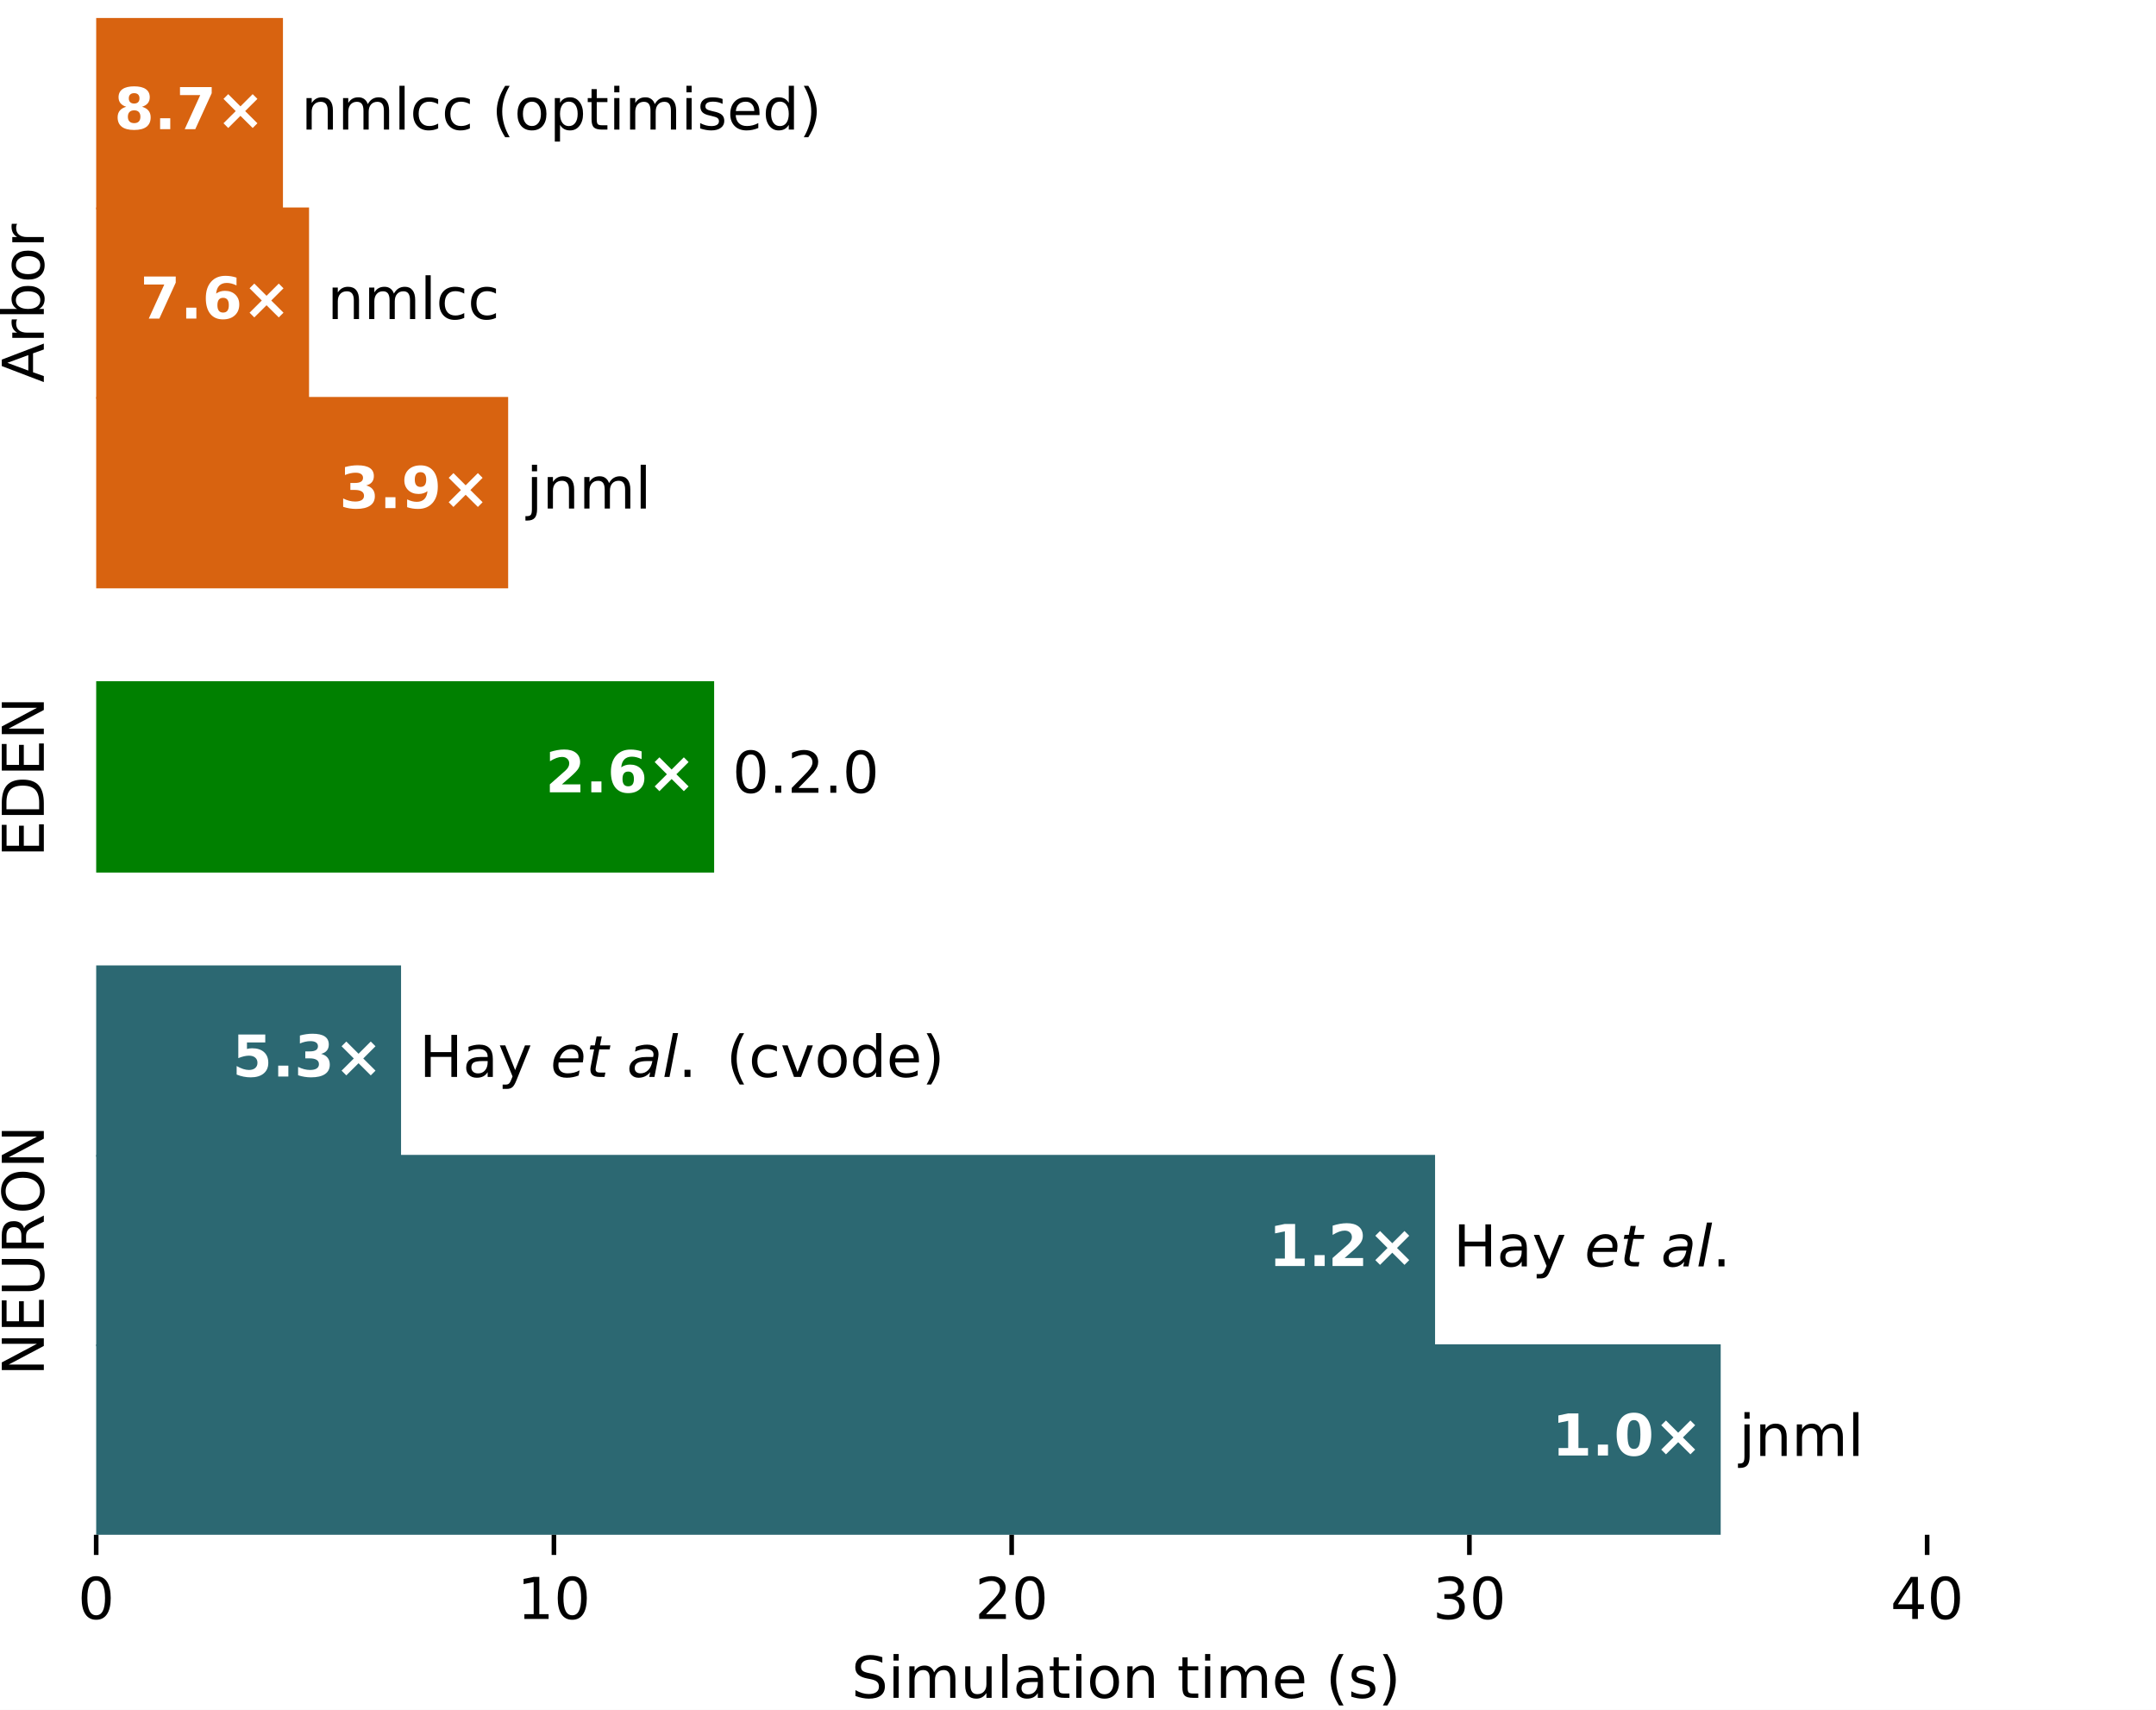
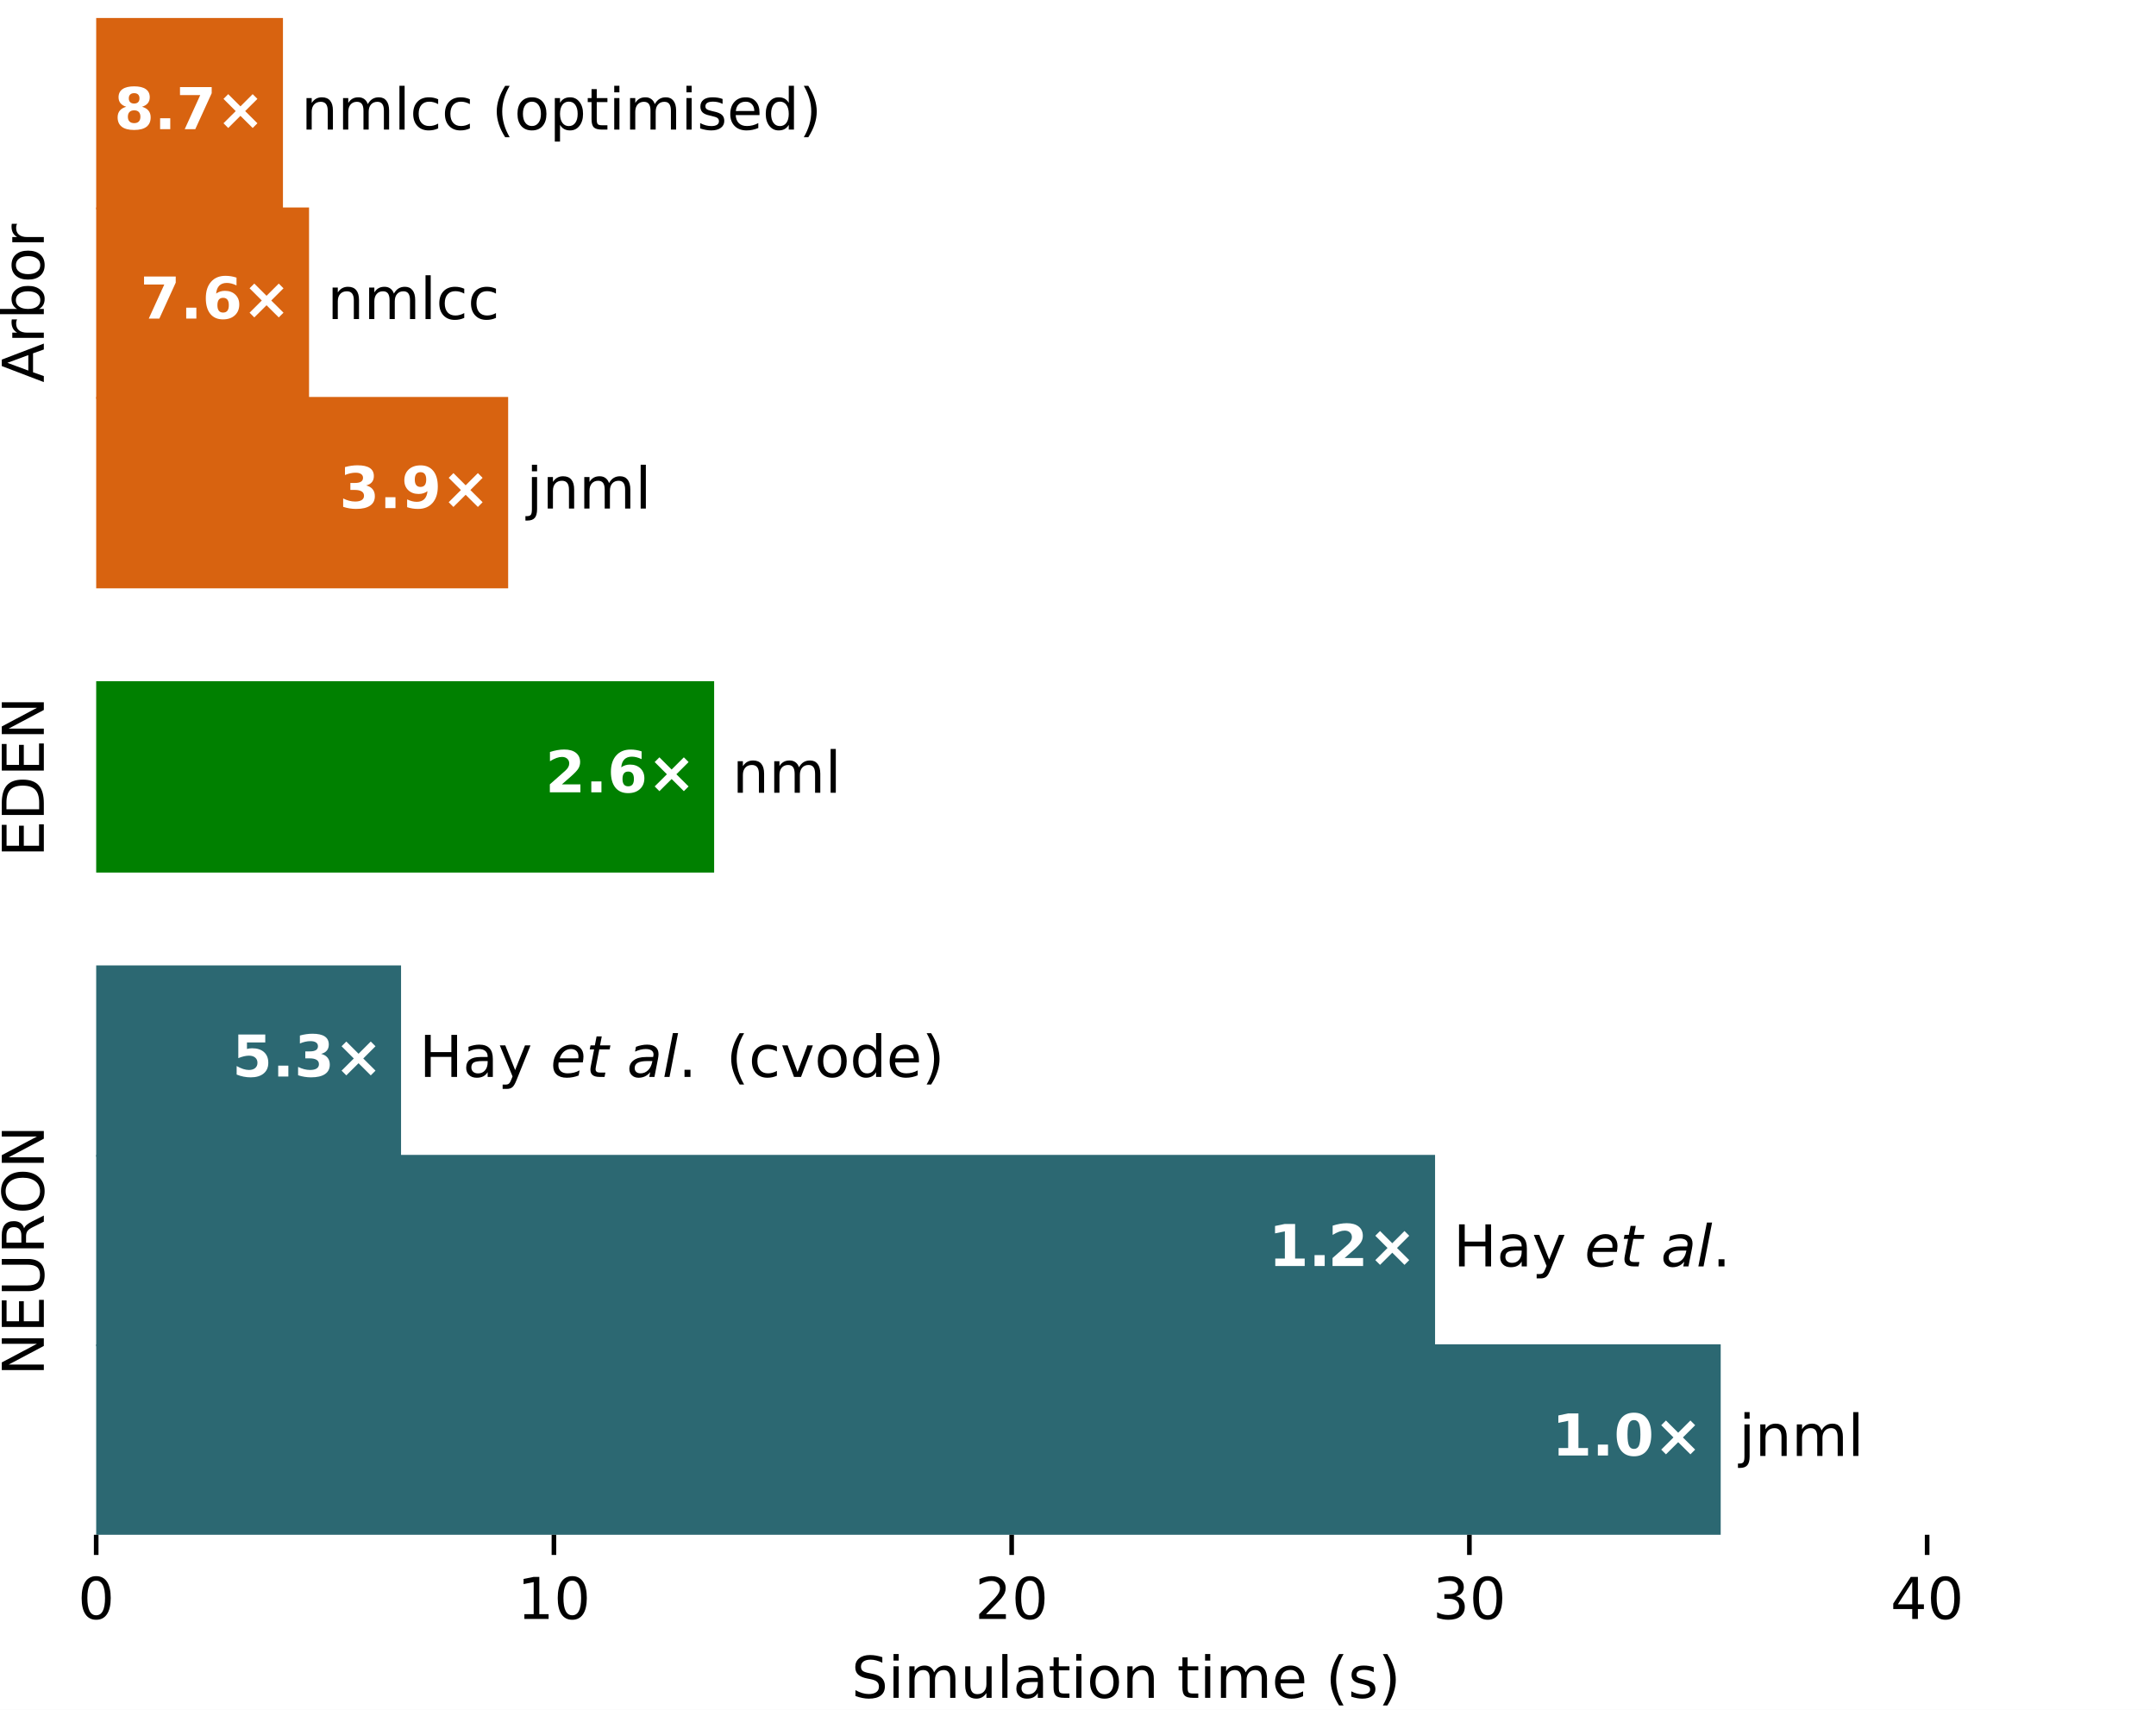
<svg xmlns="http://www.w3.org/2000/svg" xmlns:xlink="http://www.w3.org/1999/xlink" width="373.798pt" height="296.468pt" viewBox="0 0 373.798 296.468" version="1.1">
  <defs>
    <style type="text/css">*{stroke-linejoin: round; stroke-linecap: butt}</style>
  </defs>
  <g id="figure_1">
    <g id="patch_1">
      <path d="M 0 296.468  L 373.798 296.468  L 373.798 0  L 0 0  z " style="fill: #ffffff" />
    </g>
    <g id="axes_1">
      <g id="patch_2">
        <path d="M 16.678 266.112  L 373.798 266.112  L 373.798 -0  L 16.678 -0  z " style="fill: #ffffff" />
      </g>
      <g id="patch_3">
-         <path d="M 16.678 36.303  L 49.057 36.303  L 49.057 3.121  L 16.678 3.121  z " clip-path="url(#pd1fdb26f98)" style="fill: #d86310" />
+         <path d="M 16.678 36.303  L 49.057 36.303  L 49.057 3.121  L 16.678 3.121  z " clip-path="url(#pe97e8a6df0)" style="fill: #d86310" />
      </g>
      <g id="patch_4">
-         <path d="M 16.678 69.156  L 53.581 69.156  L 53.581 35.974  L 16.678 35.974  z " clip-path="url(#pd1fdb26f98)" style="fill: #d86310" />
+         <path d="M 16.678 69.156  L 53.581 69.156  L 53.581 35.974  L 16.678 35.974  z " clip-path="url(#pe97e8a6df0)" style="fill: #d86310" />
      </g>
      <g id="patch_5">
-         <path d="M 16.678 102.01  L 88.102 102.01  L 88.102 68.828  L 16.678 68.828  z " clip-path="url(#pd1fdb26f98)" style="fill: #d86310" />
+         <path d="M 16.678 102.01  L 88.102 102.01  L 88.102 68.828  L 16.678 68.828  z " clip-path="url(#pe97e8a6df0)" style="fill: #d86310" />
      </g>
      <g id="patch_6">
-         <path d="M 16.678 151.29  L 123.814 151.29  L 123.814 118.108  L 16.678 118.108  z " clip-path="url(#pd1fdb26f98)" style="fill: #008000" />
+         <path d="M 16.678 151.29  L 123.814 151.29  L 123.814 118.108  L 16.678 118.108  z " clip-path="url(#pe97e8a6df0)" style="fill: #008000" />
      </g>
      <g id="patch_7">
-         <path d="M 16.678 200.57  L 69.532 200.57  L 69.532 167.388  L 16.678 167.388  z " clip-path="url(#pd1fdb26f98)" style="fill: #2c6872" />
+         <path d="M 16.678 200.57  L 69.532 200.57  L 69.532 167.388  L 16.678 167.388  z " clip-path="url(#pe97e8a6df0)" style="fill: #2c6872" />
      </g>
      <g id="patch_8">
-         <path d="M 16.678 233.423  L 248.806 233.423  L 248.806 200.241  L 16.678 200.241  z " clip-path="url(#pd1fdb26f98)" style="fill: #2c6872" />
+         <path d="M 16.678 233.423  L 248.806 233.423  L 248.806 200.241  L 16.678 200.241  z " clip-path="url(#pe97e8a6df0)" style="fill: #2c6872" />
      </g>
      <g id="patch_9">
-         <path d="M 16.678 266.276  L 298.327 266.276  L 298.327 233.094  L 16.678 233.094  z " clip-path="url(#pd1fdb26f98)" style="fill: #2c6872" />
+         <path d="M 16.678 266.276  L 298.327 266.276  L 298.327 233.094  L 16.678 233.094  z " clip-path="url(#pe97e8a6df0)" style="fill: #2c6872" />
      </g>
      <g id="matplotlib.axis_1">
        <g id="xtick_1">
          <g id="line2d_1">
            <defs>
-               <path id="mf713aee9e2" d="M 0 0  L 0 3.5  " style="stroke: #000000; stroke-width: 0.8" />
+               <path id="m95b0abed7a" d="M 0 0  L 0 3.5  " style="stroke: #000000; stroke-width: 0.8" />
            </defs>
            <g>
-               <use xlink:href="#mf713aee9e2" x="16.678" y="266.112" style="stroke: #000000; stroke-width: 0.8" />
+               <use xlink:href="#m95b0abed7a" x="16.678" y="266.112" style="stroke: #000000; stroke-width: 0.8" />
            </g>
          </g>
          <g id="text_1">
            <g transform="translate(13.49687 280.7104) scale(0.1 -0.1)">
              <defs>
                <path id="DejaVuSans-30" d="M 2034 4250  Q 1547 4250 1301 3770  Q 1056 3291 1056 2328  Q 1056 1369 1301 889  Q 1547 409 2034 409  Q 2525 409 2770 889  Q 3016 1369 3016 2328  Q 3016 3291 2770 3770  Q 2525 4250 2034 4250  z M 2034 4750  Q 2819 4750 3233 4129  Q 3647 3509 3647 2328  Q 3647 1150 3233 529  Q 2819 -91 2034 -91  Q 1250 -91 836 529  Q 422 1150 422 2328  Q 422 3509 836 4129  Q 1250 4750 2034 4750  z " transform="scale(0.015625)" />
              </defs>
              <use xlink:href="#DejaVuSans-30" />
            </g>
          </g>
        </g>
        <g id="xtick_2">
          <g id="line2d_2">
            <g>
-               <use xlink:href="#mf713aee9e2" x="96.038" y="266.112" style="stroke: #000000; stroke-width: 0.8" />
+               <use xlink:href="#m95b0abed7a" x="96.038" y="266.112" style="stroke: #000000; stroke-width: 0.8" />
            </g>
          </g>
          <g id="text_2">
            <g transform="translate(89.67562 280.7104) scale(0.1 -0.1)">
              <defs>
                <path id="DejaVuSans-31" d="M 794 531  L 1825 531  L 1825 4091  L 703 3866  L 703 4441  L 1819 4666  L 2450 4666  L 2450 531  L 3481 531  L 3481 0  L 794 0  L 794 531  z " transform="scale(0.015625)" />
              </defs>
              <use xlink:href="#DejaVuSans-31" />
              <use xlink:href="#DejaVuSans-30" x="63.623" />
            </g>
          </g>
        </g>
        <g id="xtick_3">
          <g id="line2d_3">
            <g>
-               <use xlink:href="#mf713aee9e2" x="175.398" y="266.112" style="stroke: #000000; stroke-width: 0.8" />
+               <use xlink:href="#m95b0abed7a" x="175.398" y="266.112" style="stroke: #000000; stroke-width: 0.8" />
            </g>
          </g>
          <g id="text_3">
            <g transform="translate(169.0356 280.7104) scale(0.1 -0.1)">
              <defs>
                <path id="DejaVuSans-32" d="M 1228 531  L 3431 531  L 3431 0  L 469 0  L 469 531  Q 828 903 1448 1529  Q 2069 2156 2228 2338  Q 2531 2678 2651 2914  Q 2772 3150 2772 3378  Q 2772 3750 2511 3984  Q 2250 4219 1831 4219  Q 1534 4219 1204 4116  Q 875 4013 500 3803  L 500 4441  Q 881 4594 1212 4672  Q 1544 4750 1819 4750  Q 2544 4750 2975 4387  Q 3406 4025 3406 3419  Q 3406 3131 3298 2873  Q 3191 2616 2906 2266  Q 2828 2175 2409 1742  Q 1991 1309 1228 531  z " transform="scale(0.015625)" />
              </defs>
              <use xlink:href="#DejaVuSans-32" />
              <use xlink:href="#DejaVuSans-30" x="63.623" />
            </g>
          </g>
        </g>
        <g id="xtick_4">
          <g id="line2d_4">
            <g>
-               <use xlink:href="#mf713aee9e2" x="254.758" y="266.112" style="stroke: #000000; stroke-width: 0.8" />
+               <use xlink:href="#m95b0abed7a" x="254.758" y="266.112" style="stroke: #000000; stroke-width: 0.8" />
            </g>
          </g>
          <g id="text_4">
            <g transform="translate(248.3956 280.7104) scale(0.1 -0.1)">
              <defs>
                <path id="DejaVuSans-33" d="M 2597 2516  Q 3050 2419 3304 2112  Q 3559 1806 3559 1356  Q 3559 666 3084 287  Q 2609 -91 1734 -91  Q 1441 -91 1130 -33  Q 819 25 488 141  L 488 750  Q 750 597 1062 519  Q 1375 441 1716 441  Q 2309 441 2620 675  Q 2931 909 2931 1356  Q 2931 1769 2642 2001  Q 2353 2234 1838 2234  L 1294 2234  L 1294 2753  L 1863 2753  Q 2328 2753 2575 2939  Q 2822 3125 2822 3475  Q 2822 3834 2567 4026  Q 2313 4219 1838 4219  Q 1578 4219 1281 4162  Q 984 4106 628 3988  L 628 4550  Q 988 4650 1302 4700  Q 1616 4750 1894 4750  Q 2613 4750 3031 4423  Q 3450 4097 3450 3541  Q 3450 3153 3228 2886  Q 3006 2619 2597 2516  z " transform="scale(0.015625)" />
              </defs>
              <use xlink:href="#DejaVuSans-33" />
              <use xlink:href="#DejaVuSans-30" x="63.623" />
            </g>
          </g>
        </g>
        <g id="xtick_5">
          <g id="line2d_5">
            <g>
-               <use xlink:href="#mf713aee9e2" x="334.118" y="266.112" style="stroke: #000000; stroke-width: 0.8" />
+               <use xlink:href="#m95b0abed7a" x="334.118" y="266.112" style="stroke: #000000; stroke-width: 0.8" />
            </g>
          </g>
          <g id="text_5">
            <g transform="translate(327.7556 280.7104) scale(0.1 -0.1)">
              <defs>
                <path id="DejaVuSans-34" d="M 2419 4116  L 825 1625  L 2419 1625  L 2419 4116  z M 2253 4666  L 3047 4666  L 3047 1625  L 3713 1625  L 3713 1100  L 3047 1100  L 3047 0  L 2419 0  L 2419 1100  L 313 1100  L 313 1709  L 2253 4666  z " transform="scale(0.015625)" />
              </defs>
              <use xlink:href="#DejaVuSans-34" />
              <use xlink:href="#DejaVuSans-30" x="63.623" />
            </g>
          </g>
        </g>
        <g id="text_6">
          <g transform="translate(147.6248 294.3886) scale(0.1 -0.1)">
            <defs>
              <path id="DejaVuSans-53" d="M 3425 4513  L 3425 3897  Q 3066 4069 2747 4153  Q 2428 4238 2131 4238  Q 1616 4238 1336 4038  Q 1056 3838 1056 3469  Q 1056 3159 1242 3001  Q 1428 2844 1947 2747  L 2328 2669  Q 3034 2534 3370 2195  Q 3706 1856 3706 1288  Q 3706 609 3251 259  Q 2797 -91 1919 -91  Q 1588 -91 1214 -16  Q 841 59 441 206  L 441 856  Q 825 641 1194 531  Q 1563 422 1919 422  Q 2459 422 2753 634  Q 3047 847 3047 1241  Q 3047 1584 2836 1778  Q 2625 1972 2144 2069  L 1759 2144  Q 1053 2284 737 2584  Q 422 2884 422 3419  Q 422 4038 858 4394  Q 1294 4750 2059 4750  Q 2388 4750 2728 4690  Q 3069 4631 3425 4513  z " transform="scale(0.015625)" />
              <path id="DejaVuSans-69" d="M 603 3500  L 1178 3500  L 1178 0  L 603 0  L 603 3500  z M 603 4863  L 1178 4863  L 1178 4134  L 603 4134  L 603 4863  z " transform="scale(0.015625)" />
              <path id="DejaVuSans-6d" d="M 3328 2828  Q 3544 3216 3844 3400  Q 4144 3584 4550 3584  Q 5097 3584 5394 3201  Q 5691 2819 5691 2113  L 5691 0  L 5113 0  L 5113 2094  Q 5113 2597 4934 2840  Q 4756 3084 4391 3084  Q 3944 3084 3684 2787  Q 3425 2491 3425 1978  L 3425 0  L 2847 0  L 2847 2094  Q 2847 2600 2669 2842  Q 2491 3084 2119 3084  Q 1678 3084 1418 2786  Q 1159 2488 1159 1978  L 1159 0  L 581 0  L 581 3500  L 1159 3500  L 1159 2956  Q 1356 3278 1631 3431  Q 1906 3584 2284 3584  Q 2666 3584 2933 3390  Q 3200 3197 3328 2828  z " transform="scale(0.015625)" />
              <path id="DejaVuSans-75" d="M 544 1381  L 544 3500  L 1119 3500  L 1119 1403  Q 1119 906 1312 657  Q 1506 409 1894 409  Q 2359 409 2629 706  Q 2900 1003 2900 1516  L 2900 3500  L 3475 3500  L 3475 0  L 2900 0  L 2900 538  Q 2691 219 2414 64  Q 2138 -91 1772 -91  Q 1169 -91 856 284  Q 544 659 544 1381  z M 1991 3584  L 1991 3584  z " transform="scale(0.015625)" />
              <path id="DejaVuSans-6c" d="M 603 4863  L 1178 4863  L 1178 0  L 603 0  L 603 4863  z " transform="scale(0.015625)" />
              <path id="DejaVuSans-61" d="M 2194 1759  Q 1497 1759 1228 1600  Q 959 1441 959 1056  Q 959 750 1161 570  Q 1363 391 1709 391  Q 2188 391 2477 730  Q 2766 1069 2766 1631  L 2766 1759  L 2194 1759  z M 3341 1997  L 3341 0  L 2766 0  L 2766 531  Q 2569 213 2275 61  Q 1981 -91 1556 -91  Q 1019 -91 701 211  Q 384 513 384 1019  Q 384 1609 779 1909  Q 1175 2209 1959 2209  L 2766 2209  L 2766 2266  Q 2766 2663 2505 2880  Q 2244 3097 1772 3097  Q 1472 3097 1187 3025  Q 903 2953 641 2809  L 641 3341  Q 956 3463 1253 3523  Q 1550 3584 1831 3584  Q 2591 3584 2966 3190  Q 3341 2797 3341 1997  z " transform="scale(0.015625)" />
              <path id="DejaVuSans-74" d="M 1172 4494  L 1172 3500  L 2356 3500  L 2356 3053  L 1172 3053  L 1172 1153  Q 1172 725 1289 603  Q 1406 481 1766 481  L 2356 481  L 2356 0  L 1766 0  Q 1100 0 847 248  Q 594 497 594 1153  L 594 3053  L 172 3053  L 172 3500  L 594 3500  L 594 4494  L 1172 4494  z " transform="scale(0.015625)" />
              <path id="DejaVuSans-6f" d="M 1959 3097  Q 1497 3097 1228 2736  Q 959 2375 959 1747  Q 959 1119 1226 758  Q 1494 397 1959 397  Q 2419 397 2687 759  Q 2956 1122 2956 1747  Q 2956 2369 2687 2733  Q 2419 3097 1959 3097  z M 1959 3584  Q 2709 3584 3137 3096  Q 3566 2609 3566 1747  Q 3566 888 3137 398  Q 2709 -91 1959 -91  Q 1206 -91 779 398  Q 353 888 353 1747  Q 353 2609 779 3096  Q 1206 3584 1959 3584  z " transform="scale(0.015625)" />
              <path id="DejaVuSans-6e" d="M 3513 2113  L 3513 0  L 2938 0  L 2938 2094  Q 2938 2591 2744 2837  Q 2550 3084 2163 3084  Q 1697 3084 1428 2787  Q 1159 2491 1159 1978  L 1159 0  L 581 0  L 581 3500  L 1159 3500  L 1159 2956  Q 1366 3272 1645 3428  Q 1925 3584 2291 3584  Q 2894 3584 3203 3211  Q 3513 2838 3513 2113  z " transform="scale(0.015625)" />
              <path id="DejaVuSans-20" transform="scale(0.015625)" />
              <path id="DejaVuSans-65" d="M 3597 1894  L 3597 1613  L 953 1613  Q 991 1019 1311 708  Q 1631 397 2203 397  Q 2534 397 2845 478  Q 3156 559 3463 722  L 3463 178  Q 3153 47 2828 -22  Q 2503 -91 2169 -91  Q 1331 -91 842 396  Q 353 884 353 1716  Q 353 2575 817 3079  Q 1281 3584 2069 3584  Q 2775 3584 3186 3129  Q 3597 2675 3597 1894  z M 3022 2063  Q 3016 2534 2758 2815  Q 2500 3097 2075 3097  Q 1594 3097 1305 2825  Q 1016 2553 972 2059  L 3022 2063  z " transform="scale(0.015625)" />
              <path id="DejaVuSans-28" d="M 1984 4856  Q 1566 4138 1362 3434  Q 1159 2731 1159 2009  Q 1159 1288 1364 580  Q 1569 -128 1984 -844  L 1484 -844  Q 1016 -109 783 600  Q 550 1309 550 2009  Q 550 2706 781 3412  Q 1013 4119 1484 4856  L 1984 4856  z " transform="scale(0.015625)" />
              <path id="DejaVuSans-73" d="M 2834 3397  L 2834 2853  Q 2591 2978 2328 3040  Q 2066 3103 1784 3103  Q 1356 3103 1142 2972  Q 928 2841 928 2578  Q 928 2378 1081 2264  Q 1234 2150 1697 2047  L 1894 2003  Q 2506 1872 2764 1633  Q 3022 1394 3022 966  Q 3022 478 2636 193  Q 2250 -91 1575 -91  Q 1294 -91 989 -36  Q 684 19 347 128  L 347 722  Q 666 556 975 473  Q 1284 391 1588 391  Q 1994 391 2212 530  Q 2431 669 2431 922  Q 2431 1156 2273 1281  Q 2116 1406 1581 1522  L 1381 1569  Q 847 1681 609 1914  Q 372 2147 372 2553  Q 372 3047 722 3315  Q 1072 3584 1716 3584  Q 2034 3584 2315 3537  Q 2597 3491 2834 3397  z " transform="scale(0.015625)" />
              <path id="DejaVuSans-29" d="M 513 4856  L 1013 4856  Q 1481 4119 1714 3412  Q 1947 2706 1947 2009  Q 1947 1309 1714 600  Q 1481 -109 1013 -844  L 513 -844  Q 928 -128 1133 580  Q 1338 1288 1338 2009  Q 1338 2731 1133 3434  Q 928 4138 513 4856  z " transform="scale(0.015625)" />
            </defs>
            <use xlink:href="#DejaVuSans-53" />
            <use xlink:href="#DejaVuSans-69" x="63.477" />
            <use xlink:href="#DejaVuSans-6d" x="91.26" />
            <use xlink:href="#DejaVuSans-75" x="188.672" />
            <use xlink:href="#DejaVuSans-6c" x="252.051" />
            <use xlink:href="#DejaVuSans-61" x="279.834" />
            <use xlink:href="#DejaVuSans-74" x="341.113" />
            <use xlink:href="#DejaVuSans-69" x="380.322" />
            <use xlink:href="#DejaVuSans-6f" x="408.105" />
            <use xlink:href="#DejaVuSans-6e" x="469.287" />
            <use xlink:href="#DejaVuSans-20" x="532.666" />
            <use xlink:href="#DejaVuSans-74" x="564.453" />
            <use xlink:href="#DejaVuSans-69" x="603.662" />
            <use xlink:href="#DejaVuSans-6d" x="631.445" />
            <use xlink:href="#DejaVuSans-65" x="728.857" />
            <use xlink:href="#DejaVuSans-20" x="790.381" />
            <use xlink:href="#DejaVuSans-28" x="822.168" />
            <use xlink:href="#DejaVuSans-73" x="861.182" />
            <use xlink:href="#DejaVuSans-29" x="913.281" />
          </g>
        </g>
      </g>
      <g id="matplotlib.axis_2">
        <g id="ytick_1">
          <g id="text_7">
            <g transform="translate(7.598437 66.33018) rotate(-90) scale(0.1 -0.1)">
              <defs>
                <path id="DejaVuSans-41" d="M 2188 4044  L 1331 1722  L 3047 1722  L 2188 4044  z M 1831 4666  L 2547 4666  L 4325 0  L 3669 0  L 3244 1197  L 1141 1197  L 716 0  L 50 0  L 1831 4666  z " transform="scale(0.015625)" />
                <path id="DejaVuSans-72" d="M 2631 2963  Q 2534 3019 2420 3045  Q 2306 3072 2169 3072  Q 1681 3072 1420 2755  Q 1159 2438 1159 1844  L 1159 0  L 581 0  L 581 3500  L 1159 3500  L 1159 2956  Q 1341 3275 1631 3429  Q 1922 3584 2338 3584  Q 2397 3584 2469 3576  Q 2541 3569 2628 3553  L 2631 2963  z " transform="scale(0.015625)" />
                <path id="DejaVuSans-62" d="M 3116 1747  Q 3116 2381 2855 2742  Q 2594 3103 2138 3103  Q 1681 3103 1420 2742  Q 1159 2381 1159 1747  Q 1159 1113 1420 752  Q 1681 391 2138 391  Q 2594 391 2855 752  Q 3116 1113 3116 1747  z M 1159 2969  Q 1341 3281 1617 3432  Q 1894 3584 2278 3584  Q 2916 3584 3314 3078  Q 3713 2572 3713 1747  Q 3713 922 3314 415  Q 2916 -91 2278 -91  Q 1894 -91 1617 61  Q 1341 213 1159 525  L 1159 0  L 581 0  L 581 4863  L 1159 4863  L 1159 2969  z " transform="scale(0.015625)" />
              </defs>
              <use xlink:href="#DejaVuSans-41" />
              <use xlink:href="#DejaVuSans-72" x="68.408" />
              <use xlink:href="#DejaVuSans-62" x="109.521" />
              <use xlink:href="#DejaVuSans-6f" x="172.998" />
              <use xlink:href="#DejaVuSans-72" x="234.18" />
            </g>
          </g>
        </g>
        <g id="ytick_2">
          <g id="text_8">
            <g transform="translate(7.598437 148.608) rotate(-90) scale(0.1 -0.1)">
              <defs>
                <path id="DejaVuSans-45" d="M 628 4666  L 3578 4666  L 3578 4134  L 1259 4134  L 1259 2753  L 3481 2753  L 3481 2222  L 1259 2222  L 1259 531  L 3634 531  L 3634 0  L 628 0  L 628 4666  z " transform="scale(0.015625)" />
                <path id="DejaVuSans-44" d="M 1259 4147  L 1259 519  L 2022 519  Q 2988 519 3436 956  Q 3884 1394 3884 2338  Q 3884 3275 3436 3711  Q 2988 4147 2022 4147  L 1259 4147  z M 628 4666  L 1925 4666  Q 3281 4666 3915 4102  Q 4550 3538 4550 2338  Q 4550 1131 3912 565  Q 3275 0 1925 0  L 628 0  L 628 4666  z " transform="scale(0.015625)" />
                <path id="DejaVuSans-4e" d="M 628 4666  L 1478 4666  L 3547 763  L 3547 4666  L 4159 4666  L 4159 0  L 3309 0  L 1241 3903  L 1241 0  L 628 0  L 628 4666  z " transform="scale(0.015625)" />
              </defs>
              <use xlink:href="#DejaVuSans-45" />
              <use xlink:href="#DejaVuSans-44" x="63.184" />
              <use xlink:href="#DejaVuSans-45" x="140.186" />
              <use xlink:href="#DejaVuSans-4e" x="203.369" />
            </g>
          </g>
        </g>
        <g id="ytick_3">
          <g id="text_9">
            <g transform="translate(7.598437 238.5422) rotate(-90) scale(0.1 -0.1)">
              <defs>
                <path id="DejaVuSans-55" d="M 556 4666  L 1191 4666  L 1191 1831  Q 1191 1081 1462 751  Q 1734 422 2344 422  Q 2950 422 3222 751  Q 3494 1081 3494 1831  L 3494 4666  L 4128 4666  L 4128 1753  Q 4128 841 3676 375  Q 3225 -91 2344 -91  Q 1459 -91 1007 375  Q 556 841 556 1753  L 556 4666  z " transform="scale(0.015625)" />
                <path id="DejaVuSans-52" d="M 2841 2188  Q 3044 2119 3236 1894  Q 3428 1669 3622 1275  L 4263 0  L 3584 0  L 2988 1197  Q 2756 1666 2539 1819  Q 2322 1972 1947 1972  L 1259 1972  L 1259 0  L 628 0  L 628 4666  L 2053 4666  Q 2853 4666 3247 4331  Q 3641 3997 3641 3322  Q 3641 2881 3436 2590  Q 3231 2300 2841 2188  z M 1259 4147  L 1259 2491  L 2053 2491  Q 2509 2491 2742 2702  Q 2975 2913 2975 3322  Q 2975 3731 2742 3939  Q 2509 4147 2053 4147  L 1259 4147  z " transform="scale(0.015625)" />
                <path id="DejaVuSans-4f" d="M 2522 4238  Q 1834 4238 1429 3725  Q 1025 3213 1025 2328  Q 1025 1447 1429 934  Q 1834 422 2522 422  Q 3209 422 3611 934  Q 4013 1447 4013 2328  Q 4013 3213 3611 3725  Q 3209 4238 2522 4238  z M 2522 4750  Q 3503 4750 4090 4092  Q 4678 3434 4678 2328  Q 4678 1225 4090 567  Q 3503 -91 2522 -91  Q 1538 -91 948 565  Q 359 1222 359 2328  Q 359 3434 948 4092  Q 1538 4750 2522 4750  z " transform="scale(0.015625)" />
              </defs>
              <use xlink:href="#DejaVuSans-4e" />
              <use xlink:href="#DejaVuSans-45" x="74.805" />
              <use xlink:href="#DejaVuSans-55" x="137.988" />
              <use xlink:href="#DejaVuSans-52" x="211.182" />
              <use xlink:href="#DejaVuSans-4f" x="280.664" />
              <use xlink:href="#DejaVuSans-4e" x="359.375" />
            </g>
          </g>
        </g>
      </g>
      <g id="text_10">
        <g style="fill: #ffffff" transform="translate(19.78261 22.47137) scale(0.1 -0.1)">
          <defs>
            <path id="DejaVuSans-Bold-38" d="M 2228 2088  Q 1891 2088 1709 1903  Q 1528 1719 1528 1375  Q 1528 1031 1709 848  Q 1891 666 2228 666  Q 2563 666 2741 848  Q 2919 1031 2919 1375  Q 2919 1722 2741 1905  Q 2563 2088 2228 2088  z M 1350 2484  Q 925 2613 709 2878  Q 494 3144 494 3541  Q 494 4131 934 4440  Q 1375 4750 2228 4750  Q 3075 4750 3515 4442  Q 3956 4134 3956 3541  Q 3956 3144 3739 2878  Q 3522 2613 3097 2484  Q 3572 2353 3814 2058  Q 4056 1763 4056 1313  Q 4056 619 3595 264  Q 3134 -91 2228 -91  Q 1319 -91 855 264  Q 391 619 391 1313  Q 391 1763 633 2058  Q 875 2353 1350 2484  z M 1631 3419  Q 1631 3141 1786 2991  Q 1941 2841 2228 2841  Q 2509 2841 2662 2991  Q 2816 3141 2816 3419  Q 2816 3697 2662 3845  Q 2509 3994 2228 3994  Q 1941 3994 1786 3844  Q 1631 3694 1631 3419  z " transform="scale(0.015625)" />
            <path id="DejaVuSans-Bold-2e" d="M 653 1209  L 1778 1209  L 1778 0  L 653 0  L 653 1209  z " transform="scale(0.015625)" />
            <path id="DejaVuSans-Bold-37" d="M 428 4666  L 3944 4666  L 3944 3988  L 2125 0  L 953 0  L 2675 3781  L 428 3781  L 428 4666  z " transform="scale(0.015625)" />
            <path id="DejaVuSans-Bold-d7" d="M 4563 3359  L 3206 2003  L 4563 653  L 4038 128  L 2681 1478  L 1325 128  L 800 653  L 2156 2003  L 800 3359  L 1325 3884  L 2681 2528  L 4038 3884  L 4563 3359  z " transform="scale(0.015625)" />
          </defs>
          <use xlink:href="#DejaVuSans-Bold-38" transform="translate(0 0.78125)" />
          <use xlink:href="#DejaVuSans-Bold-2e" transform="translate(69.58008 0.78125)" />
          <use xlink:href="#DejaVuSans-Bold-37" transform="translate(107.5684 0.78125)" />
          <use xlink:href="#DejaVuSans-Bold-d7" transform="translate(177.1484 0.78125)" />
        </g>
      </g>
      <g id="text_11">
        <g transform="translate(52.23141 22.47137) scale(0.1 -0.1)">
          <defs>
            <path id="DejaVuSans-63" d="M 3122 3366  L 3122 2828  Q 2878 2963 2633 3030  Q 2388 3097 2138 3097  Q 1578 3097 1268 2742  Q 959 2388 959 1747  Q 959 1106 1268 751  Q 1578 397 2138 397  Q 2388 397 2633 464  Q 2878 531 3122 666  L 3122 134  Q 2881 22 2623 -34  Q 2366 -91 2075 -91  Q 1284 -91 818 406  Q 353 903 353 1747  Q 353 2603 823 3093  Q 1294 3584 2113 3584  Q 2378 3584 2631 3529  Q 2884 3475 3122 3366  z " transform="scale(0.015625)" />
            <path id="DejaVuSans-70" d="M 1159 525  L 1159 -1331  L 581 -1331  L 581 3500  L 1159 3500  L 1159 2969  Q 1341 3281 1617 3432  Q 1894 3584 2278 3584  Q 2916 3584 3314 3078  Q 3713 2572 3713 1747  Q 3713 922 3314 415  Q 2916 -91 2278 -91  Q 1894 -91 1617 61  Q 1341 213 1159 525  z M 3116 1747  Q 3116 2381 2855 2742  Q 2594 3103 2138 3103  Q 1681 3103 1420 2742  Q 1159 2381 1159 1747  Q 1159 1113 1420 752  Q 1681 391 2138 391  Q 2594 391 2855 752  Q 3116 1113 3116 1747  z " transform="scale(0.015625)" />
            <path id="DejaVuSans-64" d="M 2906 2969  L 2906 4863  L 3481 4863  L 3481 0  L 2906 0  L 2906 525  Q 2725 213 2448 61  Q 2172 -91 1784 -91  Q 1150 -91 751 415  Q 353 922 353 1747  Q 353 2572 751 3078  Q 1150 3584 1784 3584  Q 2172 3584 2448 3432  Q 2725 3281 2906 2969  z M 947 1747  Q 947 1113 1208 752  Q 1469 391 1925 391  Q 2381 391 2643 752  Q 2906 1113 2906 1747  Q 2906 2381 2643 2742  Q 2381 3103 1925 3103  Q 1469 3103 1208 2742  Q 947 2381 947 1747  z " transform="scale(0.015625)" />
          </defs>
          <use xlink:href="#DejaVuSans-6e" />
          <use xlink:href="#DejaVuSans-6d" x="63.379" />
          <use xlink:href="#DejaVuSans-6c" x="160.791" />
          <use xlink:href="#DejaVuSans-63" x="188.574" />
          <use xlink:href="#DejaVuSans-63" x="243.555" />
          <use xlink:href="#DejaVuSans-20" x="298.535" />
          <use xlink:href="#DejaVuSans-28" x="330.322" />
          <use xlink:href="#DejaVuSans-6f" x="369.336" />
          <use xlink:href="#DejaVuSans-70" x="430.518" />
          <use xlink:href="#DejaVuSans-74" x="493.994" />
          <use xlink:href="#DejaVuSans-69" x="533.203" />
          <use xlink:href="#DejaVuSans-6d" x="560.986" />
          <use xlink:href="#DejaVuSans-69" x="658.398" />
          <use xlink:href="#DejaVuSans-73" x="686.182" />
          <use xlink:href="#DejaVuSans-65" x="738.281" />
          <use xlink:href="#DejaVuSans-64" x="799.805" />
          <use xlink:href="#DejaVuSans-29" x="863.281" />
        </g>
      </g>
      <g id="text_12">
        <g style="fill: #ffffff" transform="translate(24.30613 55.32471) scale(0.1 -0.1)">
          <defs>
            <path id="DejaVuSans-Bold-36" d="M 2316 2303  Q 2000 2303 1842 2098  Q 1684 1894 1684 1484  Q 1684 1075 1842 870  Q 2000 666 2316 666  Q 2634 666 2792 870  Q 2950 1075 2950 1484  Q 2950 1894 2792 2098  Q 2634 2303 2316 2303  z M 3803 4544  L 3803 3681  Q 3506 3822 3243 3889  Q 2981 3956 2731 3956  Q 2194 3956 1894 3657  Q 1594 3359 1544 2772  Q 1750 2925 1990 3001  Q 2231 3078 2516 3078  Q 3231 3078 3670 2659  Q 4109 2241 4109 1563  Q 4109 813 3618 361  Q 3128 -91 2303 -91  Q 1394 -91 895 523  Q 397 1138 397 2266  Q 397 3422 980 4083  Q 1563 4744 2578 4744  Q 2900 4744 3203 4694  Q 3506 4644 3803 4544  z " transform="scale(0.015625)" />
          </defs>
          <use xlink:href="#DejaVuSans-Bold-37" transform="translate(0 0.875)" />
          <use xlink:href="#DejaVuSans-Bold-2e" transform="translate(69.58008 0.875)" />
          <use xlink:href="#DejaVuSans-Bold-36" transform="translate(107.5684 0.875)" />
          <use xlink:href="#DejaVuSans-Bold-d7" transform="translate(177.1484 0.875)" />
        </g>
      </g>
      <g id="text_13">
        <g transform="translate(56.75493 55.32471) scale(0.1 -0.1)">
          <use xlink:href="#DejaVuSans-6e" />
          <use xlink:href="#DejaVuSans-6d" x="63.379" />
          <use xlink:href="#DejaVuSans-6c" x="160.791" />
          <use xlink:href="#DejaVuSans-63" x="188.574" />
          <use xlink:href="#DejaVuSans-63" x="243.555" />
        </g>
      </g>
      <g id="text_14">
        <g style="fill: #ffffff" transform="translate(58.82773 88.17804) scale(0.1 -0.1)">
          <defs>
            <path id="DejaVuSans-Bold-33" d="M 2981 2516  Q 3453 2394 3698 2092  Q 3944 1791 3944 1325  Q 3944 631 3412 270  Q 2881 -91 1863 -91  Q 1503 -91 1142 -33  Q 781 25 428 141  L 428 1069  Q 766 900 1098 814  Q 1431 728 1753 728  Q 2231 728 2486 893  Q 2741 1059 2741 1369  Q 2741 1688 2480 1852  Q 2219 2016 1709 2016  L 1228 2016  L 1228 2791  L 1734 2791  Q 2188 2791 2409 2933  Q 2631 3075 2631 3366  Q 2631 3634 2415 3781  Q 2200 3928 1806 3928  Q 1516 3928 1219 3862  Q 922 3797 628 3669  L 628 4550  Q 984 4650 1334 4700  Q 1684 4750 2022 4750  Q 2931 4750 3382 4451  Q 3834 4153 3834 3553  Q 3834 3144 3618 2883  Q 3403 2622 2981 2516  z " transform="scale(0.015625)" />
            <path id="DejaVuSans-Bold-39" d="M 641 103  L 641 966  Q 928 831 1190 764  Q 1453 697 1709 697  Q 2247 697 2547 995  Q 2847 1294 2900 1881  Q 2688 1725 2447 1647  Q 2206 1569 1925 1569  Q 1209 1569 770 1986  Q 331 2403 331 3084  Q 331 3838 820 4291  Q 1309 4744 2131 4744  Q 3044 4744 3544 4128  Q 4044 3513 4044 2388  Q 4044 1231 3459 570  Q 2875 -91 1856 -91  Q 1528 -91 1228 -42  Q 928 6 641 103  z M 2125 2350  Q 2441 2350 2600 2554  Q 2759 2759 2759 3169  Q 2759 3575 2600 3781  Q 2441 3988 2125 3988  Q 1809 3988 1650 3781  Q 1491 3575 1491 3169  Q 1491 2759 1650 2554  Q 1809 2350 2125 2350  z " transform="scale(0.015625)" />
          </defs>
          <use xlink:href="#DejaVuSans-Bold-33" transform="translate(0 0.78125)" />
          <use xlink:href="#DejaVuSans-Bold-2e" transform="translate(69.58008 0.78125)" />
          <use xlink:href="#DejaVuSans-Bold-39" transform="translate(107.5684 0.78125)" />
          <use xlink:href="#DejaVuSans-Bold-d7" transform="translate(177.1484 0.78125)" />
        </g>
      </g>
      <g id="text_15">
        <g transform="translate(91.27653 88.17804) scale(0.1 -0.1)">
          <defs>
            <path id="DejaVuSans-6a" d="M 603 3500  L 1178 3500  L 1178 -63  Q 1178 -731 923 -1031  Q 669 -1331 103 -1331  L -116 -1331  L -116 -844  L 38 -844  Q 366 -844 484 -692  Q 603 -541 603 -63  L 603 3500  z M 603 4863  L 1178 4863  L 1178 4134  L 603 4134  L 603 4863  z " transform="scale(0.015625)" />
          </defs>
          <use xlink:href="#DejaVuSans-6a" />
          <use xlink:href="#DejaVuSans-6e" x="27.783" />
          <use xlink:href="#DejaVuSans-6d" x="91.162" />
          <use xlink:href="#DejaVuSans-6c" x="188.574" />
        </g>
      </g>
      <g id="text_16">
        <g style="fill: #ffffff" transform="translate(94.53973 137.458) scale(0.1 -0.1)">
          <defs>
            <path id="DejaVuSans-Bold-32" d="M 1844 884  L 3897 884  L 3897 0  L 506 0  L 506 884  L 2209 2388  Q 2438 2594 2547 2791  Q 2656 2988 2656 3200  Q 2656 3528 2436 3728  Q 2216 3928 1850 3928  Q 1569 3928 1234 3808  Q 900 3688 519 3450  L 519 4475  Q 925 4609 1322 4679  Q 1719 4750 2100 4750  Q 2938 4750 3402 4381  Q 3866 4013 3866 3353  Q 3866 2972 3669 2642  Q 3472 2313 2841 1759  L 1844 884  z " transform="scale(0.015625)" />
          </defs>
          <use xlink:href="#DejaVuSans-Bold-32" transform="translate(0 0.78125)" />
          <use xlink:href="#DejaVuSans-Bold-2e" transform="translate(69.58008 0.78125)" />
          <use xlink:href="#DejaVuSans-Bold-36" transform="translate(107.5684 0.78125)" />
          <use xlink:href="#DejaVuSans-Bold-d7" transform="translate(177.1484 0.78125)" />
        </g>
      </g>
      <g id="text_17">
        <g transform="translate(126.9885 137.458) scale(0.1 -0.1)">
-           <defs>
-             <path id="DejaVuSans-2e" d="M 684 794  L 1344 794  L 1344 0  L 684 0  L 684 794  z " transform="scale(0.015625)" />
-           </defs>
-           <use xlink:href="#DejaVuSans-30" />
-           <use xlink:href="#DejaVuSans-2e" x="63.623" />
-           <use xlink:href="#DejaVuSans-32" x="95.41" />
-           <use xlink:href="#DejaVuSans-2e" x="159.033" />
-           <use xlink:href="#DejaVuSans-30" x="190.82" />
+           <use xlink:href="#DejaVuSans-6e" />
+           <use xlink:href="#DejaVuSans-6d" x="63.379" />
+           <use xlink:href="#DejaVuSans-6c" x="160.791" />
        </g>
      </g>
      <g id="text_18">
        <g style="fill: #ffffff" transform="translate(40.25749 186.738) scale(0.1 -0.1)">
          <defs>
            <path id="DejaVuSans-Bold-35" d="M 678 4666  L 3669 4666  L 3669 3781  L 1638 3781  L 1638 3059  Q 1775 3097 1914 3117  Q 2053 3138 2203 3138  Q 3056 3138 3531 2711  Q 4006 2284 4006 1522  Q 4006 766 3489 337  Q 2972 -91 2053 -91  Q 1656 -91 1267 -14  Q 878 63 494 219  L 494 1166  Q 875 947 1217 837  Q 1559 728 1863 728  Q 2300 728 2551 942  Q 2803 1156 2803 1522  Q 2803 1891 2551 2103  Q 2300 2316 1863 2316  Q 1603 2316 1309 2248  Q 1016 2181 678 2041  L 678 4666  z " transform="scale(0.015625)" />
          </defs>
          <use xlink:href="#DejaVuSans-Bold-35" transform="translate(0 0.78125)" />
          <use xlink:href="#DejaVuSans-Bold-2e" transform="translate(69.58008 0.78125)" />
          <use xlink:href="#DejaVuSans-Bold-33" transform="translate(107.5684 0.78125)" />
          <use xlink:href="#DejaVuSans-Bold-d7" transform="translate(177.1484 0.78125)" />
        </g>
      </g>
      <g id="text_19">
        <g transform="translate(72.70628 186.7287) scale(0.1 -0.1)">
          <defs>
            <path id="DejaVuSans-48" d="M 628 4666  L 1259 4666  L 1259 2753  L 3553 2753  L 3553 4666  L 4184 4666  L 4184 0  L 3553 0  L 3553 2222  L 1259 2222  L 1259 0  L 628 0  L 628 4666  z " transform="scale(0.015625)" />
            <path id="DejaVuSans-79" d="M 2059 -325  Q 1816 -950 1584 -1140  Q 1353 -1331 966 -1331  L 506 -1331  L 506 -850  L 844 -850  Q 1081 -850 1212 -737  Q 1344 -625 1503 -206  L 1606 56  L 191 3500  L 800 3500  L 1894 763  L 2988 3500  L 3597 3500  L 2059 -325  z " transform="scale(0.015625)" />
            <path id="DejaVuSans-Oblique-65" d="M 3078 2063  Q 3088 2113 3092 2166  Q 3097 2219 3097 2272  Q 3097 2653 2873 2875  Q 2650 3097 2266 3097  Q 1838 3097 1509 2826  Q 1181 2556 1013 2059  L 3078 2063  z M 3578 1613  L 903 1613  Q 884 1494 878 1425  Q 872 1356 872 1306  Q 872 872 1139 634  Q 1406 397 1894 397  Q 2269 397 2603 481  Q 2938 566 3225 728  L 3116 159  Q 2806 34 2476 -28  Q 2147 -91 1806 -91  Q 1078 -91 686 257  Q 294 606 294 1247  Q 294 1794 489 2264  Q 684 2734 1063 3103  Q 1306 3334 1642 3459  Q 1978 3584 2356 3584  Q 2950 3584 3301 3228  Q 3653 2872 3653 2272  Q 3653 2128 3634 1964  Q 3616 1800 3578 1613  z " transform="scale(0.015625)" />
            <path id="DejaVuSans-Oblique-74" d="M 2706 3500  L 2619 3053  L 1472 3053  L 1100 1153  Q 1081 1047 1072 975  Q 1063 903 1063 863  Q 1063 663 1183 572  Q 1303 481 1569 481  L 2150 481  L 2053 0  L 1503 0  Q 991 0 739 200  Q 488 400 488 806  Q 488 878 497 964  Q 506 1050 525 1153  L 897 3053  L 409 3053  L 500 3500  L 978 3500  L 1172 4494  L 1747 4494  L 1556 3500  L 2706 3500  z " transform="scale(0.015625)" />
            <path id="DejaVuSans-Oblique-61" d="M 3438 1997  L 3047 0  L 2472 0  L 2578 531  Q 2325 219 2001 64  Q 1678 -91 1281 -91  Q 834 -91 548 182  Q 263 456 263 884  Q 263 1497 752 1853  Q 1241 2209 2100 2209  L 2900 2209  L 2931 2363  Q 2938 2388 2941 2417  Q 2944 2447 2944 2509  Q 2944 2788 2717 2942  Q 2491 3097 2081 3097  Q 1800 3097 1504 3025  Q 1209 2953 897 2809  L 997 3341  Q 1322 3463 1633 3523  Q 1944 3584 2234 3584  Q 2853 3584 3176 3315  Q 3500 3047 3500 2534  Q 3500 2431 3484 2292  Q 3469 2153 3438 1997  z M 2816 1759  L 2241 1759  Q 1534 1759 1195 1570  Q 856 1381 856 984  Q 856 709 1029 553  Q 1203 397 1509 397  Q 1978 397 2328 733  Q 2678 1069 2791 1631  L 2816 1759  z " transform="scale(0.015625)" />
            <path id="DejaVuSans-Oblique-6c" d="M 1172 4863  L 1747 4863  L 800 0  L 225 0  L 1172 4863  z " transform="scale(0.015625)" />
+             <path id="DejaVuSans-2e" d="M 684 794  L 1344 794  L 1344 0  L 684 0  L 684 794  z " transform="scale(0.015625)" />
            <path id="DejaVuSans-76" d="M 191 3500  L 800 3500  L 1894 563  L 2988 3500  L 3597 3500  L 2284 0  L 1503 0  L 191 3500  z " transform="scale(0.015625)" />
          </defs>
          <use xlink:href="#DejaVuSans-48" transform="translate(0 0.015625)" />
          <use xlink:href="#DejaVuSans-61" transform="translate(75.19531 0.015625)" />
          <use xlink:href="#DejaVuSans-79" transform="translate(136.4746 0.015625)" />
          <use xlink:href="#DejaVuSans-20" transform="translate(195.6543 0.015625)" />
          <use xlink:href="#DejaVuSans-Oblique-65" transform="translate(227.4414 0.015625)" />
          <use xlink:href="#DejaVuSans-Oblique-74" transform="translate(288.9648 0.015625)" />
          <use xlink:href="#DejaVuSans-20" transform="translate(328.1738 0.015625)" />
          <use xlink:href="#DejaVuSans-Oblique-61" transform="translate(359.9609 0.015625)" />
          <use xlink:href="#DejaVuSans-Oblique-6c" transform="translate(421.2402 0.015625)" />
          <use xlink:href="#DejaVuSans-2e" transform="translate(449.0234 0.015625)" />
          <use xlink:href="#DejaVuSans-20" transform="translate(500.293 0.015625)" />
          <use xlink:href="#DejaVuSans-28" transform="translate(532.0801 0.015625)" />
          <use xlink:href="#DejaVuSans-63" transform="translate(571.0938 0.015625)" />
          <use xlink:href="#DejaVuSans-76" transform="translate(626.0742 0.015625)" />
          <use xlink:href="#DejaVuSans-6f" transform="translate(685.2539 0.015625)" />
          <use xlink:href="#DejaVuSans-64" transform="translate(746.4355 0.015625)" />
          <use xlink:href="#DejaVuSans-65" transform="translate(809.9121 0.015625)" />
          <use xlink:href="#DejaVuSans-29" transform="translate(871.4355 0.015625)" />
        </g>
      </g>
      <g id="text_20">
        <g style="fill: #ffffff" transform="translate(219.9317 219.5914) scale(0.1 -0.1)">
          <defs>
            <path id="DejaVuSans-Bold-31" d="M 750 831  L 1813 831  L 1813 3847  L 722 3622  L 722 4441  L 1806 4666  L 2950 4666  L 2950 831  L 4013 831  L 4013 0  L 750 0  L 750 831  z " transform="scale(0.015625)" />
          </defs>
          <use xlink:href="#DejaVuSans-Bold-31" transform="translate(0 0.78125)" />
          <use xlink:href="#DejaVuSans-Bold-2e" transform="translate(69.58008 0.78125)" />
          <use xlink:href="#DejaVuSans-Bold-32" transform="translate(103.0684 0.78125)" />
          <use xlink:href="#DejaVuSans-Bold-d7" transform="translate(172.6484 0.78125)" />
        </g>
      </g>
      <g id="text_21">
        <g transform="translate(251.9805 219.582) scale(0.1 -0.1)">
          <use xlink:href="#DejaVuSans-48" transform="translate(0 0.015625)" />
          <use xlink:href="#DejaVuSans-61" transform="translate(75.19531 0.015625)" />
          <use xlink:href="#DejaVuSans-79" transform="translate(136.4746 0.015625)" />
          <use xlink:href="#DejaVuSans-20" transform="translate(195.6543 0.015625)" />
          <use xlink:href="#DejaVuSans-Oblique-65" transform="translate(227.4414 0.015625)" />
          <use xlink:href="#DejaVuSans-Oblique-74" transform="translate(288.9648 0.015625)" />
          <use xlink:href="#DejaVuSans-20" transform="translate(328.1738 0.015625)" />
          <use xlink:href="#DejaVuSans-Oblique-61" transform="translate(359.9609 0.015625)" />
          <use xlink:href="#DejaVuSans-Oblique-6c" transform="translate(421.2402 0.015625)" />
          <use xlink:href="#DejaVuSans-2e" transform="translate(449.0234 0.015625)" />
        </g>
      </g>
      <g id="text_22">
        <g style="fill: #ffffff" transform="translate(269.0524 252.4447) scale(0.1 -0.1)">
          <defs>
            <path id="DejaVuSans-Bold-30" d="M 2944 2338  Q 2944 3213 2780 3570  Q 2616 3928 2228 3928  Q 1841 3928 1675 3570  Q 1509 3213 1509 2338  Q 1509 1453 1675 1090  Q 1841 728 2228 728  Q 2613 728 2778 1090  Q 2944 1453 2944 2338  z M 4147 2328  Q 4147 1169 3647 539  Q 3147 -91 2228 -91  Q 1306 -91 806 539  Q 306 1169 306 2328  Q 306 3491 806 4120  Q 1306 4750 2228 4750  Q 3147 4750 3647 4120  Q 4147 3491 4147 2328  z " transform="scale(0.015625)" />
          </defs>
          <use xlink:href="#DejaVuSans-Bold-31" transform="translate(0 0.78125)" />
          <use xlink:href="#DejaVuSans-Bold-2e" transform="translate(69.58008 0.78125)" />
          <use xlink:href="#DejaVuSans-Bold-30" transform="translate(107.5684 0.78125)" />
          <use xlink:href="#DejaVuSans-Bold-d7" transform="translate(177.1484 0.78125)" />
        </g>
      </g>
      <g id="text_23">
        <g transform="translate(301.5012 252.4447) scale(0.1 -0.1)">
          <use xlink:href="#DejaVuSans-6a" />
          <use xlink:href="#DejaVuSans-6e" x="27.783" />
          <use xlink:href="#DejaVuSans-6d" x="91.162" />
          <use xlink:href="#DejaVuSans-6c" x="188.574" />
        </g>
      </g>
    </g>
  </g>
  <defs>
-     <clipPath id="pd1fdb26f98">
+     <clipPath id="pe97e8a6df0">
      <rect x="16.678" y="-0" width="357.12" height="266.112" />
    </clipPath>
  </defs>
</svg>
